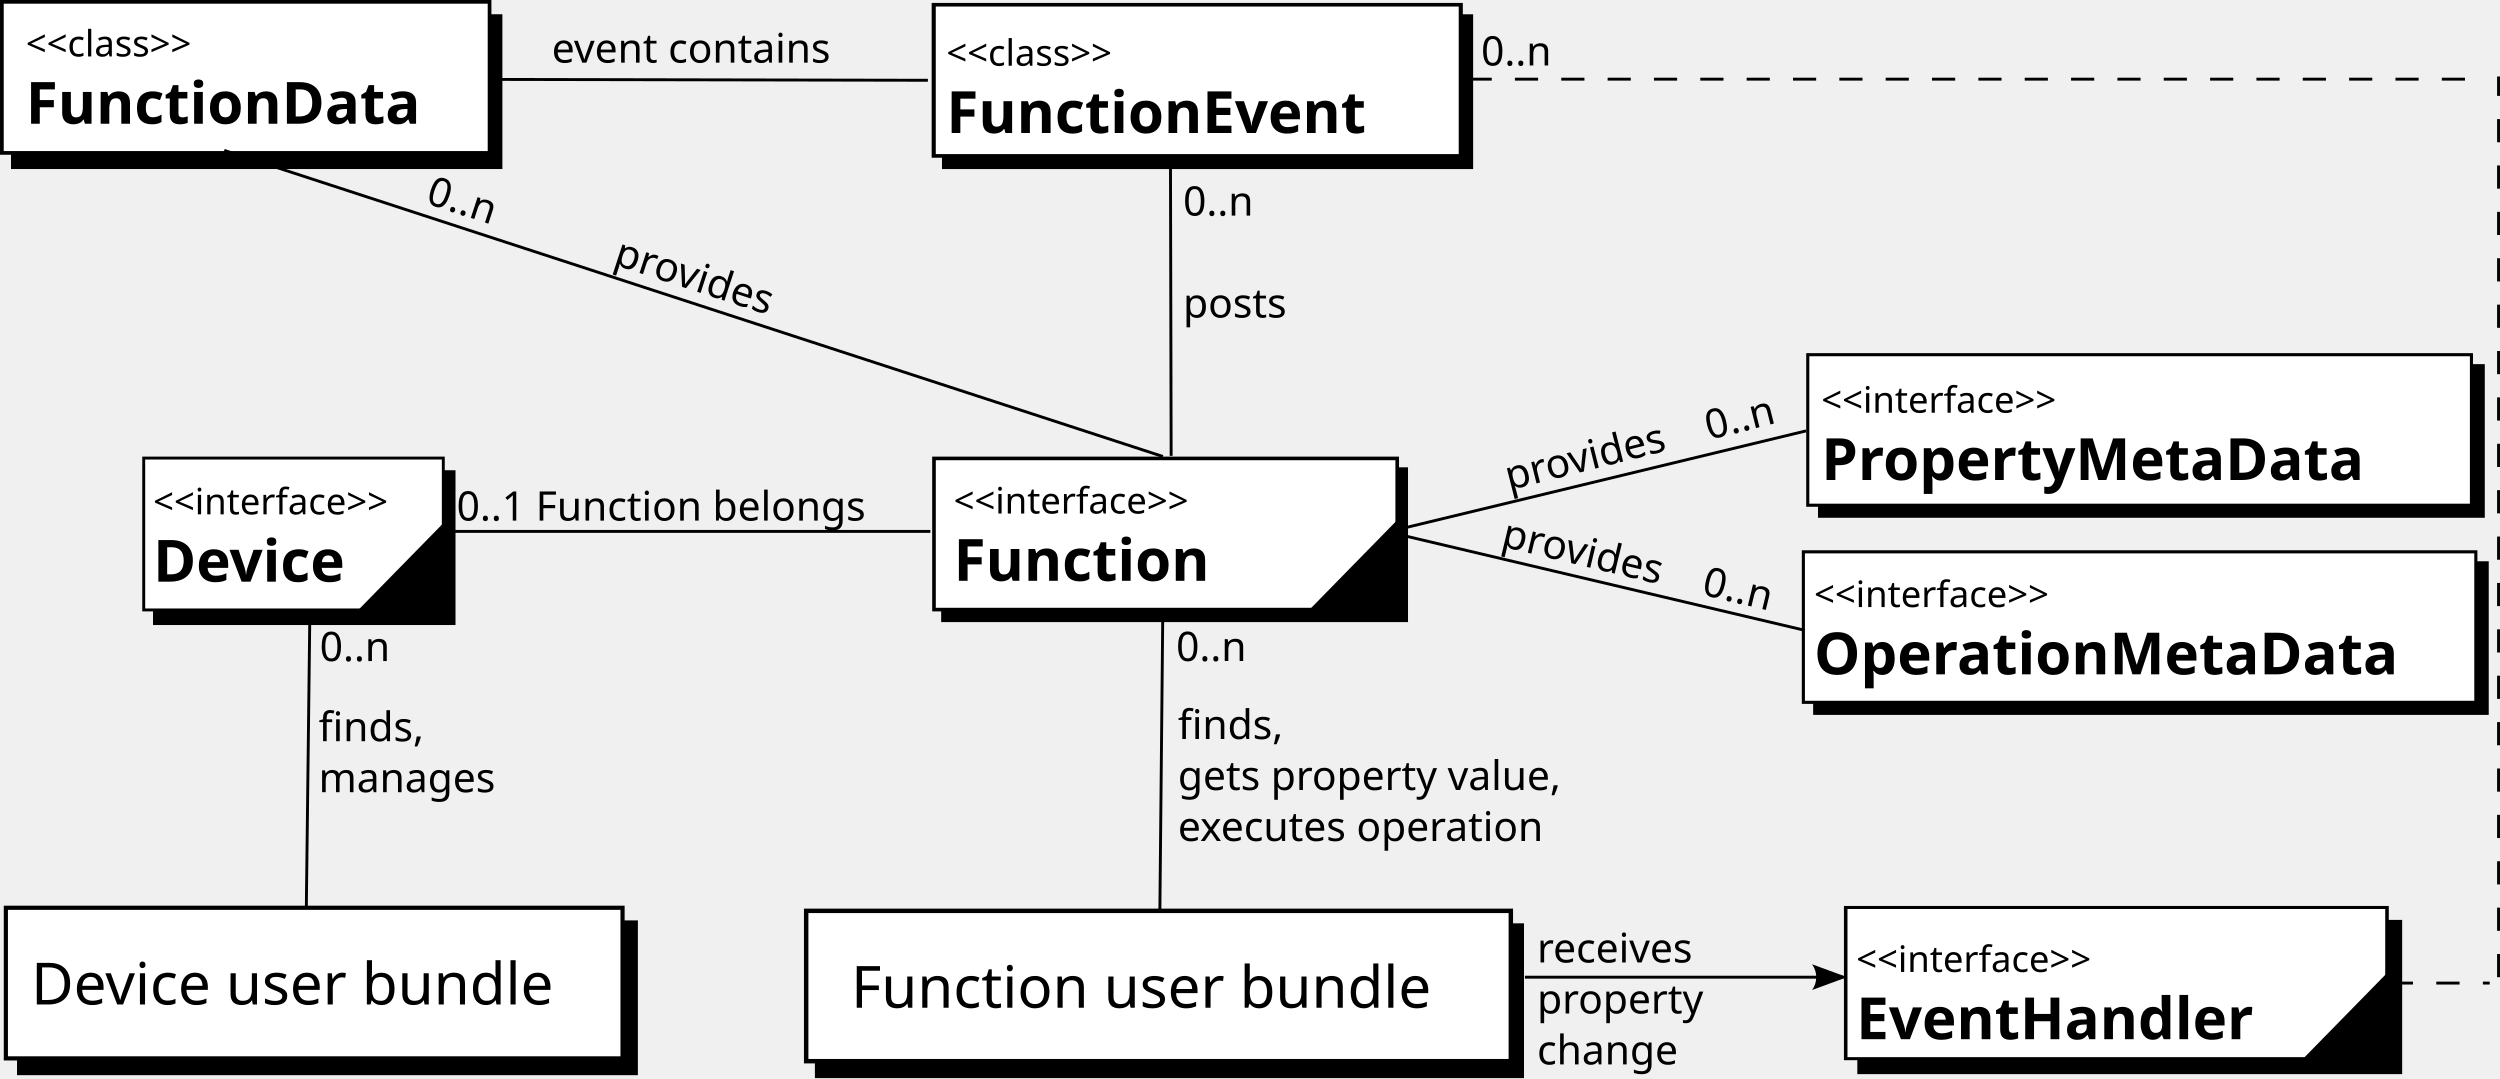
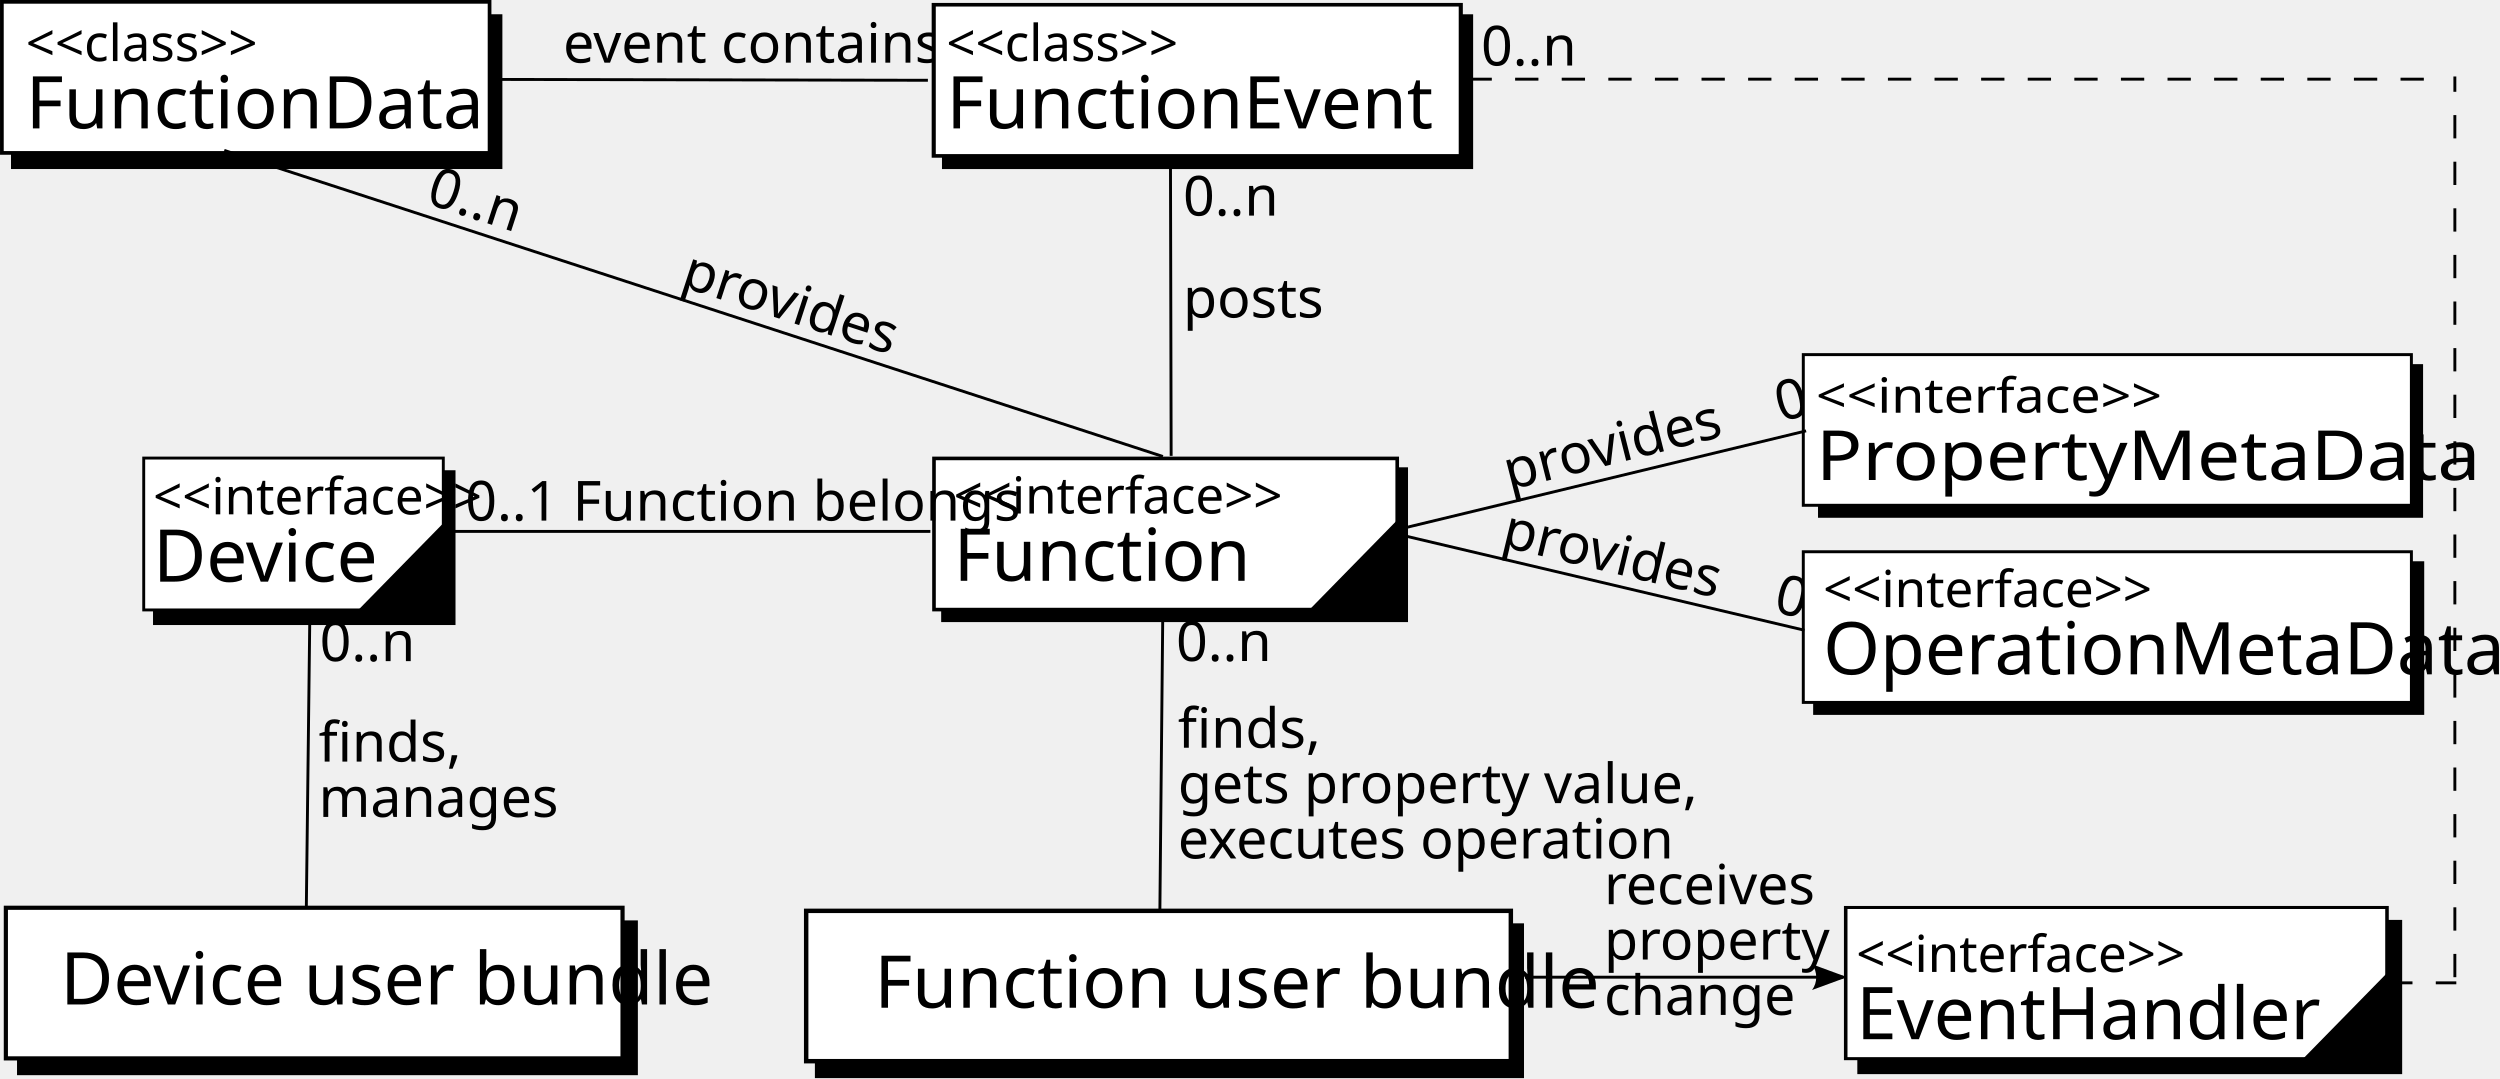
<svg xmlns="http://www.w3.org/2000/svg" xmlns:ns1="http://www.openswatchbook.org/uri/2009/osb" width="1716.719" height="740.344" id="svg2" version="1.1">
  <defs id="defs4">
    <linearGradient id="linearGradient3975" ns1:paint="solid">
      <stop style="stop-color:#000000;stop-opacity:1;" offset="0" id="stop3977" />
    </linearGradient>
    <linearGradient id="linearGradient3969" ns1:paint="solid">
      <stop style="stop-color:#000000;stop-opacity:1;" offset="0" id="stop3971" />
    </linearGradient>
    <marker orient="auto" refY="0" refX="0" id="TriangleInL" style="overflow:visible">
      <path id="path4331" d="m 5.77,0 -8.65,5 0,-10 8.65,5 z" style="fill-rule:evenodd;stroke:#000000;stroke-width:1pt" transform="scale(-0.8,-0.8)" />
    </marker>
    <marker orient="auto" refY="0" refX="0" id="Arrow2Lstart" style="overflow:visible">
      <path id="path4216" style="fill-rule:evenodd;stroke-width:0.625;stroke-linejoin:round" d="M 8.719,4.034 -2.207,0.016 8.719,-4.002 c -1.745,2.372 -1.735,5.617 -6e-7,8.035 z" transform="matrix(1.1,0,0,1.1,1.1,0)" />
    </marker>
    <marker orient="auto" refY="0" refX="0" id="Arrow1Lstart" style="overflow:visible">
      <path id="path4198" d="M 0,0 5,-5 -12.5,0 5,5 0,0 z" style="fill-rule:evenodd;stroke:#000000;stroke-width:1pt" transform="matrix(0.8,0,0,0.8,10,0)" />
    </marker>
    <marker orient="auto" refY="0" refX="0" id="Arrow1Lend" style="overflow:visible">
      <path id="path4201" d="M 0,0 5,-5 -12.5,0 5,5 0,0 z" style="fill-rule:evenodd;stroke:#000000;stroke-width:1pt" transform="matrix(-0.8,0,0,-0.8,-10,0)" />
    </marker>
    <linearGradient id="linearGradient5211" ns1:paint="solid">
      <stop style="stop-color:#000000;stop-opacity:1;" offset="0" id="stop5213" />
    </linearGradient>
  </defs>
  <g id="layer1" transform="translate(590.4062,-80.3125)">
-     <rect style="fill:#000000;fill-opacity:1;stroke:#000000;stroke-width:2.133;stroke-miterlimit:4;stroke-opacity:1;stroke-dasharray:none" id="rect5229-69-4-9-3-0" width="461.784" height="103.356" x="655.728" y="466.796" />
-     <rect style="fill:#000000;fill-opacity:1;stroke:#000000;stroke-width:2.13;stroke-miterlimit:4;stroke-opacity:1;stroke-dasharray:none" id="rect5229-69-4-9-30" width="455.74" height="103.373" x="659.064" y="331.427" />
+     <rect style="fill:#000000;fill-opacity:1;stroke:#000000;stroke-width:2.03;stroke-miterlimit:4;stroke-opacity:1;stroke-dasharray:none" id="rect5229-69-4-9-3-0" width="417.584" height="103.459" x="655.676" y="466.744" />
+     <rect style="fill:#000000;fill-opacity:1;stroke:#000000;stroke-width:2.03;stroke-miterlimit:4;stroke-opacity:1;stroke-dasharray:none" id="rect5229-69-4-9-30" width="413.463" height="103.473" x="659.014" y="331.377" />
    <rect style="fill:#000000;fill-opacity:1;stroke:#000000;stroke-width:2.481;stroke-miterlimit:4;stroke-opacity:1;stroke-dasharray:none" id="rect5229-6-3" width="318.09" height="103.804" x="57.128" y="402.45" />
    <rect style="fill:#000000;fill-opacity:1;stroke:#000000;stroke-width:2.858;stroke-miterlimit:4;stroke-opacity:1;stroke-dasharray:none" id="rect5229-69-4-0-2" width="423.47" height="103.428" x="-577.288" y="713.765" />
    <rect style="fill:#000000;fill-opacity:1;stroke:#000000;stroke-width:2;stroke-miterlimit:4;stroke-opacity:1;stroke-dasharray:none" id="rect5229-7" width="205.714" height="104.286" x="-484.329" y="404.229" />
    <g id="g4325" transform="translate(-36,0)">
      <rect y="394.862" x="-455.714" height="104.286" width="205.714" id="rect5229" style="fill:#ffffff;fill-opacity:1;stroke:#000000;stroke-width:2;stroke-miterlimit:4;stroke-opacity:1;stroke-dasharray:none" />
      <path id="rect5653" d="m -243.986,507.311 -70.504,0 -1.068,0 71.572,-73.056 z" style="fill:#000000;fill-opacity:1;stroke:#000000;stroke-width:1.139;stroke-miterlimit:4;stroke-opacity:1;stroke-dashoffset:0" />
    </g>
    <rect style="fill:#000000;fill-opacity:1;stroke:#000000;stroke-width:2.545;stroke-miterlimit:4;stroke-opacity:1;stroke-dasharray:none" id="rect5229-69-4-7" width="334.889" height="103.741" x="-581.587" y="91.375" />
    <rect style="fill:#ffffff;fill-opacity:1;stroke:#000000;stroke-width:2.545;stroke-miterlimit:4;stroke-opacity:1;stroke-dasharray:none" id="rect5229-69-4" width="334.889" height="103.741" x="-589.12" y="81.577" />
-     <text xml:space="preserve" style="font-size:40px;font-style:normal;font-weight:normal;line-height:125%;letter-spacing:0px;word-spacing:0px;fill:#000000;fill-opacity:1;stroke:none;font-family:Sans" x="-485.253" y="433.518" id="text3118">
-       <tspan x="-485.253" y="433.518" id="tspan3120">
-         <tspan x="-485.253" y="433.518" style="font-size:25px;-inkscape-font-specification:Sans" id="tspan3122">&lt;&lt;interface&gt;&gt;</tspan>
-         <tspan dx="0" x="-289.892" y="433.518" style="font-size:25px;-inkscape-font-specification:Sans" id="tspan3124" />
+     <text xml:space="preserve" style="font-size:35px;font-style:normal;font-weight:normal;line-height:100%;letter-spacing:0px;word-spacing:0px;fill:#000000;fill-opacity:1;stroke:none;font-family:ProductusOSGiBookc;-inkscape-font-specification:ProductusOSGiBookc;font-stretch:normal;font-variant:normal;text-anchor:start;text-align:start;writing-mode:lr" x="-485.253" y="433.518" id="text3118">
+       <tspan x="-485.253" y="433.518" id="tspan3120" style="-inkscape-font-specification:ProductusOSGiBookc;font-family:ProductusOSGiBookc;font-weight:normal;font-style:normal;font-stretch:normal;font-variant:normal;font-size:35px;text-anchor:start;text-align:start;writing-mode:lr;line-height:100%">
+         <tspan x="-485.253" y="433.518" style="font-size:35px;-inkscape-font-specification:ProductusOSGiBookc;font-family:ProductusOSGiBookc;font-weight:normal;font-style:normal;font-stretch:normal;font-variant:normal;text-anchor:start;text-align:start;writing-mode:lr;line-height:100%" id="tspan3122">&lt;&lt;interface&gt;&gt;</tspan>
      </tspan>
-       <tspan x="-485.253" y="479.719" id="tspan3126">
-         <tspan x="-485.253" y="479.719" style="font-weight:bold;-inkscape-font-specification:Sans Bold" id="tspan3128">Device</tspan>
+       <tspan x="-485.253" y="479.719" id="tspan3126" style="font-size:50px;font-style:normal;font-variant:normal;font-weight:normal;font-stretch:normal;text-align:start;line-height:100%;writing-mode:lr;text-anchor:start;font-family:ProductusSemibold;-inkscape-font-specification:ProductusSemibold">
+         <tspan x="-485.253" y="479.719" style="font-size:50px;font-style:normal;font-variant:normal;font-weight:normal;font-stretch:normal;text-align:start;line-height:100%;writing-mode:lr;text-anchor:start;font-family:ProductusSemibold;-inkscape-font-specification:ProductusSemibold" id="tspan3128">Device</tspan>
      </tspan>
    </text>
    <rect style="fill:#ffffff;fill-opacity:1;stroke:#000000;stroke-width:2.481;stroke-miterlimit:4;stroke-opacity:1;stroke-dasharray:none" id="rect5229-6" width="318.09" height="103.804" x="50.955" y="395.103" />
-     <text xml:space="preserve" style="font-size:40px;font-style:normal;font-weight:normal;line-height:125%;letter-spacing:0px;word-spacing:0px;fill:#000000;fill-opacity:1;stroke:none;font-family:Sans" x="64.457" y="432.946" id="text3130">
-       <tspan x="64.457" y="432.946" id="tspan3132">
-         <tspan x="64.457" y="432.946" style="font-size:25px;-inkscape-font-specification:Sans" id="tspan3134">&lt;&lt;interface&gt;&gt;</tspan>
-         <tspan dx="0" x="259.819" y="432.946" style="font-size:25px;-inkscape-font-specification:Sans" id="tspan3136" />
+     <text xml:space="preserve" style="font-size:35px;font-style:normal;font-weight:normal;line-height:100%;letter-spacing:0px;word-spacing:0px;fill:#000000;fill-opacity:1;stroke:none;font-family:ProductusOSGiBookc;-inkscape-font-specification:ProductusOSGiBookc;font-stretch:normal;font-variant:normal;text-anchor:start;text-align:start;writing-mode:lr" x="64.457" y="432.946" id="text3130">
+       <tspan x="64.457" y="432.946" id="tspan3132" style="-inkscape-font-specification:ProductusOSGiBookc;font-family:ProductusOSGiBookc;font-weight:normal;font-style:normal;font-stretch:normal;font-variant:normal;font-size:35px;text-anchor:start;text-align:start;writing-mode:lr;line-height:100%">
+         <tspan x="64.457" y="432.946" style="font-size:35px;-inkscape-font-specification:ProductusOSGiBookc;font-family:ProductusOSGiBookc;font-weight:normal;font-style:normal;font-stretch:normal;font-variant:normal;text-anchor:start;text-align:start;writing-mode:lr;line-height:100%" id="tspan3134">&lt;&lt;interface&gt;&gt;</tspan>
      </tspan>
-       <tspan x="64.457" y="479.147" id="tspan3138">
-         <tspan x="64.457" y="479.147" style="font-weight:bold;-inkscape-font-specification:Sans Bold" id="tspan3140">Function</tspan>
+       <tspan x="64.457" y="479.147" id="tspan3138" style="font-size:50px;font-style:normal;font-variant:normal;font-weight:normal;font-stretch:normal;text-align:start;line-height:100%;writing-mode:lr;text-anchor:start;font-family:ProductusSemibold;-inkscape-font-specification:ProductusSemibold">
+         <tspan x="64.457" y="479.147" style="font-size:50px;font-style:normal;font-variant:normal;font-weight:normal;font-stretch:normal;text-align:start;line-height:100%;writing-mode:lr;text-anchor:start;font-family:ProductusSemibold;-inkscape-font-specification:ProductusSemibold" id="tspan3140">Function</tspan>
      </tspan>
    </text>
    <path id="path5290" d="m -278.793,445.219 327.265,0" style="fill:none;stroke:#000000;stroke-width:2;stroke-linecap:butt;stroke-linejoin:miter;stroke-miterlimit:4;stroke-opacity:1;stroke-dasharray:none" />
-     <text id="text5292" y="437.791" x="-276.857" style="font-size:40px;font-style:normal;font-weight:normal;line-height:125%;letter-spacing:0px;word-spacing:0px;fill:#000000;fill-opacity:1;stroke:none;font-family:Sans" xml:space="preserve">
-       <tspan style="font-size:28px" y="437.791" x="-276.857" id="tspan5294">0..1 Function belongs </tspan>
+     <text id="text5292" y="437.791" x="-270.857" style="font-size:38px;font-style:normal;font-weight:normal;line-height:100%;letter-spacing:0px;word-spacing:0px;fill:#000000;fill-opacity:1;stroke:none;font-family:ProductusOSGiBookc;-inkscape-font-specification:ProductusOSGiBookc;font-stretch:normal;font-variant:normal;text-anchor:start;text-align:start;writing-mode:lr" xml:space="preserve">
+       <tspan style="font-size:38px;font-style:normal;font-variant:normal;font-weight:normal;font-stretch:normal;font-family:ProductusOSGiBookc;-inkscape-font-specification:ProductusOSGiBookc;text-anchor:start;text-align:start;writing-mode:lr;line-height:100%" y="437.791" x="-270.857" id="tspan5294">0..1 Function belongs </tspan>
    </text>
    <path id="path3078" d="M 213.803,393.356 213.34,189.94" style="fill:none;stroke:#000000;stroke-width:2;stroke-linecap:butt;stroke-linejoin:miter;stroke-miterlimit:4;stroke-opacity:1;stroke-dasharray:none" />
-     <text id="text3848" y="228.362" x="222" style="font-size:40px;font-style:normal;font-weight:normal;line-height:125%;letter-spacing:0px;word-spacing:0px;fill:#000000;fill-opacity:1;stroke:none;font-family:Sans" xml:space="preserve">
-       <tspan style="font-size:28px" y="228.362" x="222" id="tspan4329">0..n</tspan>
-       <tspan id="tspan3878" style="font-size:28px" y="263.362" x="222" />
-       <tspan id="tspan3852" style="font-size:28px" y="298.362" x="222">posts</tspan>
+     <text id="text3848" y="228.362" x="222" style="font-size:38px;font-style:normal;font-weight:normal;line-height:100%;letter-spacing:0px;word-spacing:0px;fill:#000000;fill-opacity:1;stroke:none;font-family:ProductusOSGiBookc;-inkscape-font-specification:ProductusOSGiBookc;font-stretch:normal;font-variant:normal;text-anchor:start;text-align:start;writing-mode:lr" xml:space="preserve">
+       <tspan style="font-size:38px;-inkscape-font-specification:ProductusOSGiBookc;font-family:ProductusOSGiBookc;font-weight:normal;font-style:normal;font-stretch:normal;font-variant:normal;text-anchor:start;text-align:start;writing-mode:lr;line-height:100%" y="228.362" x="222" id="tspan4329">0..n</tspan>
+       <tspan id="tspan3878" style="font-size:38px;-inkscape-font-specification:ProductusOSGiBookc;font-family:ProductusOSGiBookc;font-weight:normal;font-style:normal;font-stretch:normal;font-variant:normal;text-anchor:start;text-align:start;writing-mode:lr;line-height:100%" y="263.362" x="222" />
+       <tspan id="tspan3852" style="font-size:38px;-inkscape-font-specification:ProductusOSGiBookc;font-family:ProductusOSGiBookc;font-weight:normal;font-style:normal;font-stretch:normal;font-variant:normal;text-anchor:start;text-align:start;writing-mode:lr;line-height:100%" y="298.362" x="222">posts</tspan>
    </text>
-     <text id="text5292-6" y="123.338" x="-233.357" style="font-size:40px;font-style:normal;font-weight:normal;line-height:125%;letter-spacing:0px;word-spacing:0px;fill:#000000;fill-opacity:1;stroke:none;font-family:Sans" xml:space="preserve">
-       <tspan style="font-size:28px" y="123.338" x="-233.357" id="tspan5294-2">   event contains        </tspan>
+     <text id="text5292-6" y="123.338" x="-233.357" style="font-size:38px;font-style:normal;font-weight:normal;line-height:100%;letter-spacing:0px;word-spacing:0px;fill:#000000;fill-opacity:1;stroke:none;font-family:ProductusOSGiBookc;-inkscape-font-specification:ProductusOSGiBookc;font-stretch:normal;font-variant:normal;text-anchor:start;text-align:start;writing-mode:lr" xml:space="preserve">
+       <tspan style="font-size:38px;-inkscape-font-specification:ProductusOSGiBookc;font-family:ProductusOSGiBookc;font-weight:normal;font-style:normal;font-stretch:normal;font-variant:normal;text-anchor:start;text-align:start;writing-mode:lr;line-height:100%" y="123.338" x="-233.357" id="tspan5294-2">   event contains        </tspan>
    </text>
-     <text transform="matrix(0.9696645,-0.2444396,0.2444396,0.9696645,0,0)" id="text4019" y="513.341" x="330.265" style="font-size:40px;font-style:normal;font-weight:normal;line-height:125%;letter-spacing:0px;word-spacing:0px;fill:#000000;fill-opacity:1;stroke:none;font-family:Sans" xml:space="preserve">
-       <tspan style="font-size:28px" y="513.341" x="330.265" id="tspan4021">provides    0..n</tspan>
+     <text transform="matrix(0.9696645,-0.2444396,0.2444396,0.9696645,0,0)" id="text4019" y="513.341" x="330.265" style="font-size:38px;font-style:normal;font-weight:normal;line-height:100%;letter-spacing:0px;word-spacing:0px;fill:#000000;fill-opacity:1;stroke:none;font-family:ProductusOSGiBookc;-inkscape-font-specification:ProductusOSGiBookc;font-stretch:normal;font-variant:normal;text-anchor:start;text-align:start;writing-mode:lr" xml:space="preserve">
+       <tspan style="font-size:38px;-inkscape-font-specification:ProductusOSGiBookc;font-family:ProductusOSGiBookc;font-weight:normal;font-style:normal;font-stretch:normal;font-variant:normal;text-anchor:start;text-align:start;writing-mode:lr;line-height:100%" y="513.341" x="330.265" id="tspan4021">provides    0..n</tspan>
    </text>
-     <text transform="matrix(0.9723119,0.2336868,-0.2336868,0.9723119,0,0)" id="text4019-9" y="339.939" x="533.919" style="font-size:40px;font-style:normal;font-weight:normal;line-height:125%;letter-spacing:0px;word-spacing:0px;fill:#000000;fill-opacity:1;stroke:none;font-family:Sans" xml:space="preserve">
-       <tspan style="font-size:28px" y="339.939" x="533.919" id="tspan4021-2">provides    0..n</tspan>
+     <text transform="matrix(0.9723119,0.2336868,-0.2336868,0.9723119,0,0)" id="text4019-9" y="339.939" x="533.919" style="font-size:38px;font-style:normal;font-weight:normal;line-height:100%;letter-spacing:0px;word-spacing:0px;fill:#000000;fill-opacity:1;stroke:none;font-family:ProductusOSGiBookc;-inkscape-font-specification:ProductusOSGiBookc;font-stretch:normal;font-variant:normal;text-anchor:start;text-align:start;writing-mode:lr" xml:space="preserve">
+       <tspan style="font-size:38px;-inkscape-font-specification:ProductusOSGiBookc;font-family:ProductusOSGiBookc;font-weight:normal;font-style:normal;font-stretch:normal;font-variant:normal;text-anchor:start;text-align:start;writing-mode:lr;line-height:100%" y="339.939" x="533.919" id="tspan4021-2">provides    0..n</tspan>
    </text>
    <g id="g5747" transform="matrix(1.135293,0,0,1,-6.681765,0)">
      <rect y="91.365" x="56.84" height="103.802" width="318.788" id="rect5229-69-9" style="fill:#000000;fill-opacity:1;stroke:#000000;stroke-width:2.484;stroke-miterlimit:4;stroke-opacity:1;stroke-dasharray:none" />
      <rect y="83.566" x="50.606" height="103.802" width="318.788" id="rect5229-69" style="fill:#ffffff;fill-opacity:1;stroke:#000000;stroke-width:2.484;stroke-miterlimit:4;stroke-opacity:1;stroke-dasharray:none" />
    </g>
    <path id="path3099" d="M -436.431,183.586 208.136,393.788" style="fill:none;stroke:#000000;stroke-width:2;stroke-linecap:butt;stroke-linejoin:miter;stroke-miterlimit:4;stroke-opacity:1;stroke-dasharray:none" />
-     <text transform="matrix(0.9506508,0.3102628,-0.3102628,0.9506508,0,0)" id="text3893" y="301.488" x="-215.974" style="font-size:40px;font-style:normal;font-weight:normal;line-height:125%;letter-spacing:0px;word-spacing:0px;fill:#000000;fill-opacity:1;stroke:none;font-family:Sans" xml:space="preserve">
-       <tspan style="font-size:28px" y="301.488" x="-215.974" id="tspan3895">0..n            provides</tspan>
+     <text transform="matrix(0.9506508,0.3102628,-0.3102628,0.9506508,0,0)" id="text3893" y="301.488" x="-215.974" style="font-size:38px;font-style:normal;font-weight:normal;line-height:100%;letter-spacing:0px;word-spacing:0px;fill:#000000;fill-opacity:1;stroke:none;font-family:ProductusOSGiBookc;-inkscape-font-specification:ProductusOSGiBookc;font-stretch:normal;font-variant:normal;text-anchor:start;text-align:start;writing-mode:lr" xml:space="preserve">
+       <tspan style="font-size:38px;-inkscape-font-specification:ProductusOSGiBookc;font-family:ProductusOSGiBookc;font-weight:normal;font-style:normal;font-stretch:normal;font-variant:normal;text-anchor:start;text-align:start;writing-mode:lr;line-height:100%" y="301.488" x="-215.974" id="tspan3895">0..n            provides</tspan>
    </text>
-     <rect style="fill:#ffffff;fill-opacity:1;stroke:#000000;stroke-width:2.13;stroke-miterlimit:4;stroke-opacity:1;stroke-dasharray:none" id="rect5229-69-4-9" width="455.74" height="103.373" x="650.963" y="323.874" />
-     <text xml:space="preserve" style="font-size:40px;font-style:normal;font-weight:normal;line-height:125%;letter-spacing:0px;word-spacing:0px;fill:#000000;fill-opacity:1;stroke:none;font-family:Sans" x="660.276" y="363.712" id="text3142">
-       <tspan x="660.276" y="363.712" id="tspan3144">
-         <tspan x="660.276" y="363.712" style="font-size:25px;-inkscape-font-specification:Sans" id="tspan3146">&lt;&lt;interface&gt;&gt;</tspan>
-         <tspan dx="0" x="855.637" y="363.712" style="font-size:25px;-inkscape-font-specification:Sans" id="tspan3148" />
+     <rect style="fill:#ffffff;fill-opacity:1;stroke:#000000;stroke-width:2.04;stroke-miterlimit:4;stroke-opacity:1;stroke-dasharray:none" id="rect5229-69-4-9" width="417.564" height="103.46" x="647.899" y="323.83" />
+     <text xml:space="preserve" style="font-size:35px;font-style:normal;font-weight:normal;line-height:100%;letter-spacing:0px;word-spacing:0px;fill:#000000;fill-opacity:1;stroke:none;font-family:ProductusOSGiBookc;-inkscape-font-specification:ProductusOSGiBookc;font-stretch:normal;font-variant:normal;text-anchor:start;text-align:start;writing-mode:lr" x="624.075" y="382.687" id="text3142" transform="scale(1.052168,0.9504186)">
+       <tspan x="624.075" y="382.687" id="tspan3144" style="font-size:35px;font-style:normal;font-variant:normal;font-weight:normal;font-stretch:normal;font-family:ProductusOSGiBookc;-inkscape-font-specification:ProductusOSGiBookc;text-anchor:start;text-align:start;writing-mode:lr;line-height:100%">
+         <tspan x="624.075" y="382.687" style="font-size:35px;font-style:normal;font-variant:normal;font-weight:normal;font-stretch:normal;font-family:ProductusOSGiBookc;-inkscape-font-specification:ProductusOSGiBookc;text-anchor:start;text-align:start;writing-mode:lr;line-height:100%" id="tspan3146" dx="0 0 0 0 0 0 0 0 0 0 0 0 0 0">&lt;&lt;interface&gt;&gt;</tspan>
      </tspan>
-       <tspan x="660.276" y="409.914" id="tspan3150">
-         <tspan x="660.276" y="409.914" style="font-weight:bold;-inkscape-font-specification:Sans Bold" id="tspan3152">PropertyMetaData</tspan>
+       <tspan x="624.075" y="431.298" id="tspan3150" style="font-size:50px;font-style:normal;font-variant:normal;font-weight:normal;font-stretch:normal;font-family:ProductusSemibold;-inkscape-font-specification:ProductusSemibold;text-anchor:start;text-align:start;writing-mode:lr;line-height:100%">
+         <tspan x="624.075" y="431.298" style="font-size:50px;font-style:normal;font-variant:normal;font-weight:normal;font-stretch:normal;font-family:ProductusSemibold;-inkscape-font-specification:ProductusSemibold;text-anchor:start;text-align:start;writing-mode:lr;line-height:100%" id="tspan3152">PropertyMetaData</tspan>
      </tspan>
    </text>
-     <rect style="fill:#ffffff;fill-opacity:1;stroke:#000000;stroke-width:2.133;stroke-miterlimit:4;stroke-opacity:1;stroke-dasharray:none" id="rect5229-69-4-9-3" width="461.784" height="103.356" x="647.941" y="459.243" />
-     <text xml:space="preserve" style="font-size:40px;font-style:normal;font-weight:normal;line-height:125%;letter-spacing:0px;word-spacing:0px;fill:#000000;fill-opacity:1;stroke:none;font-family:Sans" x="655.294" y="497.174" id="text3154">
-       <tspan x="655.294" y="497.174" id="tspan3156">
-         <tspan x="655.294" y="497.174" style="font-size:25px;-inkscape-font-specification:Sans" id="tspan3158">&lt;&lt;interface&gt;&gt;</tspan>
-         <tspan dx="0" x="850.655" y="497.174" style="font-size:25px;-inkscape-font-specification:Sans" id="tspan3160" />
+     <rect style="fill:#ffffff;fill-opacity:1;stroke:#000000;stroke-width:2.03;stroke-miterlimit:4;stroke-opacity:1;stroke-dasharray:none" id="rect5229-69-4-9-3" width="417.584" height="103.459" x="647.889" y="459.191" />
+     <text xml:space="preserve" style="font-size:35px;font-style:normal;font-weight:normal;line-height:100%;letter-spacing:0px;word-spacing:0px;fill:#000000;fill-opacity:1;stroke:none;font-family:ProductusOSGiBookc;-inkscape-font-specification:ProductusOSGiBookc;font-stretch:normal;font-variant:normal;text-anchor:start;text-align:start;writing-mode:lr" x="661.545" y="497.174" id="text3154">
+       <tspan x="661.545" y="497.174" id="tspan3156" style="font-size:35px;font-style:normal;font-variant:normal;font-weight:normal;font-stretch:normal;font-family:ProductusOSGiBookc;-inkscape-font-specification:ProductusOSGiBookc;text-anchor:start;text-align:start;writing-mode:lr;line-height:100%">
+         <tspan x="661.545" y="497.174" style="font-size:35px;font-style:normal;font-variant:normal;font-weight:normal;font-stretch:normal;font-family:ProductusOSGiBookc;-inkscape-font-specification:ProductusOSGiBookc;text-anchor:start;text-align:start;writing-mode:lr;line-height:100%" id="tspan3158" dx="0 0 0 0 0 0 0 0 0 0 0 0 0 0">&lt;&lt;interface&gt;&gt;</tspan>
      </tspan>
-       <tspan x="655.294" y="543.375" id="tspan3162">
-         <tspan x="655.294" y="543.375" style="font-weight:bold;-inkscape-font-specification:Sans Bold" id="tspan3164">OperationMetaData</tspan>
+       <tspan x="661.545" y="543.375" id="tspan3162" style="font-size:50px;font-style:normal;font-variant:normal;font-weight:normal;font-stretch:normal;font-family:ProductusSemibold;-inkscape-font-specification:ProductusSemibold;text-anchor:start;text-align:start;writing-mode:lr;line-height:100%">
+         <tspan x="661.545" y="543.375" style="font-size:50px;font-style:normal;font-variant:normal;font-weight:normal;font-stretch:normal;font-family:ProductusSemibold;-inkscape-font-specification:ProductusSemibold;text-anchor:start;text-align:start;writing-mode:lr;line-height:100%" id="tspan3164">OperationMetaData</tspan>
      </tspan>
    </text>
    <path style="fill:none;stroke:#000000;stroke-width:2;stroke-linecap:butt;stroke-linejoin:miter;stroke-miterlimit:4;stroke-opacity:1;stroke-dasharray:none" d="M 370.246,443.72 649.82,376.185" id="path4011" />
    <path style="fill:none;stroke:#000000;stroke-width:2;stroke-linecap:butt;stroke-linejoin:miter;stroke-miterlimit:4;stroke-opacity:1;stroke-dasharray:none" d="M 648.666,513.088 373.609,448.143" id="path4015" />
    <path style="fill:none;stroke:#000000;stroke-width:2;stroke-linecap:butt;stroke-linejoin:miter;stroke-miterlimit:4;stroke-opacity:1;stroke-dasharray:none;marker-start:url(#Arrow2Lstart);marker-mid:none" d="m 675.295,751.337 -218.547,0" id="path4186" />
-     <text xml:space="preserve" style="font-size:40px;font-style:normal;font-weight:normal;line-height:125%;letter-spacing:0px;word-spacing:0px;fill:#000000;fill-opacity:1;stroke:none;font-family:Sans" x="465.097" y="741.235" id="text4188">
-       <tspan id="tspan4190" x="465.097" y="741.235" style="font-size:28px">receives</tspan>
-       <tspan x="465.097" y="776.235" style="font-size:28px" id="tspan5732">property</tspan>
-       <tspan x="465.097" y="811.235" style="font-size:28px" id="tspan4192">change</tspan>
+     <text xml:space="preserve" style="font-size:38px;font-style:normal;font-variant:normal;font-weight:normal;font-stretch:normal;text-align:start;line-height:100%;letter-spacing:0px;word-spacing:0px;writing-mode:lr-tb;text-anchor:start;fill:#000000;fill-opacity:1;stroke:none;font-family:ProductusOSGiBookc;-inkscape-font-specification:ProductusOSGiBookc" x="511.097" y="701.235" id="text4188">
+       <tspan id="tspan4190" x="511.097" y="701.235" style="font-size:38px;font-style:normal;font-variant:normal;font-weight:normal;font-stretch:normal;text-align:start;line-height:100%;writing-mode:lr-tb;text-anchor:start;font-family:ProductusOSGiBookc;-inkscape-font-specification:ProductusOSGiBookc">receives</tspan>
+       <tspan x="511.097" y="739.235" style="font-size:38px;font-style:normal;font-variant:normal;font-weight:normal;font-stretch:normal;text-align:start;line-height:100%;writing-mode:lr-tb;text-anchor:start;font-family:ProductusOSGiBookc;-inkscape-font-specification:ProductusOSGiBookc" id="tspan5732">property</tspan>
+       <tspan x="511.097" y="777.235" style="font-size:38px;font-style:normal;font-variant:normal;font-weight:normal;font-stretch:normal;text-align:start;line-height:100%;writing-mode:lr-tb;text-anchor:start;font-family:ProductusOSGiBookc;-inkscape-font-specification:ProductusOSGiBookc" id="tspan4192">change</tspan>
    </text>
-     <path id="path3274" d="m 418.051,134.673 699.375,0" style="fill:none;stroke:#000000;stroke-width:1.989;stroke-linecap:butt;stroke-linejoin:miter;stroke-miterlimit:4;stroke-opacity:1;stroke-dasharray:15.912, 15.912;stroke-dashoffset:0;display:inline" />
-     <path id="path3276" d="m 1125.31,751.346 0,-618.514" style="fill:none;stroke:#000000;stroke-width:1.991;stroke-linecap:butt;stroke-linejoin:miter;stroke-miterlimit:4;stroke-opacity:1;stroke-dasharray:15.926, 15.926;stroke-dashoffset:0;display:inline" />
+     <path id="path3274" d="m 418.007,134.673 668.026,0" style="fill:none;stroke:#000000;stroke-width:2;stroke-linecap:butt;stroke-linejoin:miter;stroke-miterlimit:4;stroke-opacity:1;stroke-dasharray:16, 16;stroke-dashoffset:0;display:inline" />
+     <path id="path3276" d="m 1095.314,751.346 0,-618.514" style="fill:none;stroke:#000000;stroke-width:2;stroke-linecap:butt;stroke-linejoin:miter;stroke-miterlimit:4;stroke-opacity:1;stroke-dasharray:16, 16;stroke-dashoffset:0;display:inline" />
    <rect style="fill:#ffffff;fill-opacity:1;stroke:#000000;stroke-width:2.858;stroke-miterlimit:4;stroke-opacity:1;stroke-dasharray:none" id="rect5229-69-4-0" width="423.47" height="103.428" x="-586.385" y="703.663" />
-     <text xml:space="preserve" style="font-size:40px;font-style:normal;font-weight:normal;line-height:125%;letter-spacing:0px;word-spacing:0px;fill:#000000;fill-opacity:1;stroke:none;font-family:Sans" x="-569.012" y="770.076" id="text3166">
-       <tspan x="-569.012" y="770.076" id="tspan3168">
-         <tspan x="-569.012" y="770.076" id="tspan3170">Device user bundle</tspan>
+     <text xml:space="preserve" style="font-size:50px;font-style:normal;font-weight:normal;line-height:100%;letter-spacing:0px;word-spacing:0px;fill:#000000;fill-opacity:1;stroke:none;font-family:ProductusOSGiBookc;-inkscape-font-specification:ProductusOSGiBookc;font-stretch:normal;font-variant:normal;text-anchor:start;text-align:start;writing-mode:lr" x="-549.012" y="770.076" id="text3166">
+       <tspan x="-549.012" y="770.076" id="tspan3168" style="font-size:50px;font-style:normal;font-variant:normal;font-weight:normal;font-stretch:normal;font-family:ProductusOSGiBookc;-inkscape-font-specification:ProductusOSGiBookc;text-anchor:start;text-align:start;writing-mode:lr;line-height:100%">
+         <tspan x="-549.012" y="770.076" id="tspan3170" style="font-size:50px;font-style:normal;font-variant:normal;font-weight:normal;font-stretch:normal;font-family:ProductusOSGiBookc;-inkscape-font-specification:ProductusOSGiBookc;text-anchor:start;text-align:start;writing-mode:lr;line-height:100%">Device user bundle</tspan>
      </tspan>
    </text>
    <g id="g4091" transform="translate(-50,0)">
      <rect y="715.882" x="20.697" height="103.234" width="483.885" id="rect5229-69-4-0-8-6" style="fill:#000000;fill-opacity:1;stroke:#000000;stroke-width:3.052;stroke-miterlimit:4;stroke-opacity:1;stroke-dasharray:none" />
      <rect y="705.781" x="13.184" height="103.234" width="483.885" id="rect5229-69-4-0-8" style="fill:#ffffff;fill-opacity:1;stroke:#000000;stroke-width:3.052;stroke-miterlimit:4;stroke-opacity:1;stroke-dasharray:none" />
    </g>
-     <text xml:space="preserve" style="font-size:40px;font-style:normal;font-weight:normal;line-height:125%;letter-spacing:0px;word-spacing:0px;fill:#000000;fill-opacity:1;stroke:none;font-family:Sans" x="-5.967" y="772.31" id="text3172">
-       <tspan x="-5.967" y="772.31" id="tspan3174">
-         <tspan x="-5.967" y="772.31" id="tspan3176">Function user bundle</tspan>
+     <text xml:space="preserve" style="font-size:50px;font-style:normal;font-weight:normal;line-height:100%;letter-spacing:0px;word-spacing:0px;fill:#000000;fill-opacity:1;stroke:none;font-family:ProductusOSGiBookc;-inkscape-font-specification:ProductusOSGiBookc;font-stretch:normal;font-variant:normal;text-anchor:start;text-align:start;writing-mode:lr" x="10.033" y="772.31" id="text3172">
+       <tspan x="10.033" y="772.31" id="tspan3174" style="font-size:50px;font-style:normal;font-variant:normal;font-weight:normal;font-stretch:normal;font-family:ProductusOSGiBookc;-inkscape-font-specification:ProductusOSGiBookc;text-anchor:start;text-align:start;writing-mode:lr;line-height:100%">
+         <tspan x="10.033" y="772.31" id="tspan3176" style="font-size:50px;font-style:normal;font-variant:normal;font-weight:normal;font-stretch:normal;font-family:ProductusOSGiBookc;-inkscape-font-specification:ProductusOSGiBookc;text-anchor:start;text-align:start;writing-mode:lr;line-height:100%">Function user bundle</tspan>
      </tspan>
    </text>
    <path style="fill:none;stroke:#000000;stroke-width:2;stroke-linecap:butt;stroke-linejoin:miter;stroke-miterlimit:4;stroke-opacity:1;stroke-dasharray:none" d="m -377.608,498.793 -2.45,204.877" id="path4113" />
    <path style="fill:none;stroke:#000000;stroke-width:2;stroke-linecap:butt;stroke-linejoin:miter;stroke-miterlimit:4;stroke-opacity:1;stroke-dasharray:none" d="m 208.089,498.801 -2.016,205.878" id="path4131" />
-     <text xml:space="preserve" style="font-size:40px;font-style:normal;font-weight:normal;line-height:125%;letter-spacing:0px;word-spacing:0px;fill:#000000;fill-opacity:1;stroke:none;font-family:Sans" x="-371.594" y="589.294" id="text4133">
-       <tspan id="tspan4135" x="-371.594" y="589.294" style="font-size:28px">finds,</tspan>
-       <tspan x="-371.594" y="624.294" style="font-size:28px" id="tspan3105">manages</tspan>
+     <text xml:space="preserve" style="font-size:38px;font-style:normal;font-variant:normal;font-weight:normal;font-stretch:normal;text-align:start;line-height:100%;letter-spacing:0px;word-spacing:0px;writing-mode:lr-tb;text-anchor:start;fill:#000000;fill-opacity:1;stroke:none;font-family:ProductusOSGiBookc;-inkscape-font-specification:ProductusOSGiBookc" x="-371.594" y="603.294" id="text4133">
+       <tspan id="tspan4135" x="-371.594" y="603.294" style="font-size:38px;font-style:normal;font-variant:normal;font-weight:normal;font-stretch:normal;text-align:start;line-height:100%;writing-mode:lr-tb;text-anchor:start;font-family:ProductusOSGiBookc;-inkscape-font-specification:ProductusOSGiBookc">finds,</tspan>
+       <tspan x="-371.594" y="641.294" style="font-size:38px;font-style:normal;font-variant:normal;font-weight:normal;font-stretch:normal;text-align:start;line-height:100%;writing-mode:lr-tb;text-anchor:start;font-family:ProductusOSGiBookc;-inkscape-font-specification:ProductusOSGiBookc" id="tspan3105">manages</tspan>
    </text>
-     <text xml:space="preserve" style="font-size:40px;font-style:normal;font-weight:normal;line-height:125%;letter-spacing:0px;word-spacing:0px;fill:#000000;fill-opacity:1;stroke:none;font-family:Sans" x="218.437" y="587.794" id="text4137">
-       <tspan id="tspan4139" x="218.437" y="587.794" style="font-size:28px">finds,</tspan>
-       <tspan x="218.437" y="622.794" style="font-size:28px" id="tspan4145">gets property value,</tspan>
-       <tspan x="218.437" y="657.794" style="font-size:28px" id="tspan4143">executes operation</tspan>
+     <text xml:space="preserve" style="font-size:38px;font-style:normal;font-variant:normal;font-weight:normal;font-stretch:normal;text-align:start;line-height:100%;letter-spacing:0px;word-spacing:0px;writing-mode:lr-tb;text-anchor:start;fill:#000000;fill-opacity:1;stroke:none;font-family:ProductusOSGiBookc;-inkscape-font-specification:ProductusOSGiBookc" x="218.437" y="593.794" id="text4137">
+       <tspan id="tspan4139" x="218.437" y="593.794" style="font-size:38px;font-style:normal;font-variant:normal;font-weight:normal;font-stretch:normal;text-align:start;line-height:100%;writing-mode:lr-tb;text-anchor:start;font-family:ProductusOSGiBookc;-inkscape-font-specification:ProductusOSGiBookc">finds,</tspan>
+       <tspan x="218.437" y="631.794" style="font-size:38px;font-style:normal;font-variant:normal;font-weight:normal;font-stretch:normal;text-align:start;line-height:100%;writing-mode:lr-tb;text-anchor:start;font-family:ProductusOSGiBookc;-inkscape-font-specification:ProductusOSGiBookc" id="tspan4145">gets property value,</tspan>
+       <tspan x="218.437" y="669.794" style="font-size:38px;font-style:normal;font-variant:normal;font-weight:normal;font-stretch:normal;text-align:start;line-height:100%;writing-mode:lr-tb;text-anchor:start;font-family:ProductusOSGiBookc;-inkscape-font-specification:ProductusOSGiBookc" id="tspan4143">executes operation</tspan>
    </text>
    <path style="fill:none;stroke:#000000;stroke-width:2;stroke-linecap:butt;stroke-linejoin:miter;stroke-miterlimit:4;stroke-opacity:1;stroke-dasharray:none" d="M 46.767,135.444 -250.818,134.843" id="path3913" />
-     <text xml:space="preserve" style="font-size:40px;font-style:normal;font-weight:normal;line-height:125%;letter-spacing:0px;word-spacing:0px;fill:#000000;fill-opacity:1;stroke:none;font-family:Sans" x="-572.662" y="119.072" id="text3178">
-       <tspan x="-572.662" y="119.072" id="tspan3180">
-         <tspan x="-572.662" y="119.072" style="font-size:25px;-inkscape-font-specification:Sans" id="tspan3182">&lt;&lt;class&gt;&gt;</tspan>
-         <tspan dx="0" x="-426.763" y="119.072" style="font-size:25px;-inkscape-font-specification:Sans" id="tspan3184" />
+     <text xml:space="preserve" style="font-size:35px;font-style:normal;font-variant:normal;font-weight:normal;font-stretch:normal;text-align:start;line-height:100%;letter-spacing:0px;word-spacing:0px;writing-mode:lr;text-anchor:start;fill:#000000;fill-opacity:1;stroke:none;font-family:ProductusOSGiBookc;-inkscape-font-specification:ProductusOSGiBookc" x="-572.662" y="122.26" id="text3178">
+       <tspan x="-572.662" y="122.26" id="tspan3180" style="font-size:35px;font-style:normal;font-variant:normal;font-weight:normal;font-stretch:normal;text-align:start;line-height:100%;writing-mode:lr;text-anchor:start;font-family:ProductusOSGiBookc;-inkscape-font-specification:ProductusOSGiBookc">
+         <tspan x="-572.662" y="122.26" style="font-size:35px;font-style:normal;font-variant:normal;font-weight:normal;font-stretch:normal;text-align:start;line-height:100%;writing-mode:lr;text-anchor:start;font-family:ProductusOSGiBookc;-inkscape-font-specification:ProductusOSGiBookc" id="tspan3182">&lt;&lt;class&gt;&gt;</tspan>
      </tspan>
-       <tspan x="-572.662" y="165.273" id="tspan3186">
-         <tspan x="-572.662" y="165.273" style="font-weight:bold;-inkscape-font-specification:Sans Bold" id="tspan3188">FunctionData</tspan>
+       <tspan x="-572.662" y="168.462" id="tspan3186" style="font-size:50px;font-style:normal;font-variant:normal;font-weight:normal;font-stretch:normal;text-align:start;line-height:100%;writing-mode:lr;text-anchor:start;font-family:ProductusSemibold;-inkscape-font-specification:ProductusSemibold">
+         <tspan x="-572.662" y="168.462" style="font-size:50px;font-style:normal;font-variant:normal;font-weight:normal;font-stretch:normal;text-align:start;line-height:100%;writing-mode:lr;text-anchor:start;font-family:ProductusSemibold;-inkscape-font-specification:ProductusSemibold" id="tspan3188">FunctionData</tspan>
      </tspan>
    </text>
-     <path style="fill:none;stroke:#000000;stroke-width:2;stroke-linecap:butt;stroke-linejoin:miter;stroke-miterlimit:4;stroke-opacity:1;stroke-dasharray:16, 16;stroke-dashoffset:0" d="m 1050.559,755.377 68.69,0" id="path3163" />
+     <path style="fill:none;stroke:#000000;stroke-width:2;stroke-linecap:butt;stroke-linejoin:miter;stroke-miterlimit:4;stroke-opacity:1;stroke-dasharray:16, 16;stroke-dashoffset:0" d="m 1050.215,755.218 46.102,0" id="path3163" />
    <g id="g5725" transform="translate(-84,0)">
      <g transform="matrix(1.165914,0,0,1,-126.062,0)" id="g5713">
        <g id="g5710">
          <rect y="713.042" x="768.73" height="103.818" width="318.804" id="rect5229-69-4-9-3-1-4" style="fill:#000000;fill-opacity:1;stroke:#000000;stroke-width:2.087;stroke-miterlimit:4;stroke-opacity:1;stroke-dasharray:none" />
        </g>
        <rect style="fill:#ffffff;fill-opacity:1;stroke:#000000;stroke-width:2.087;stroke-miterlimit:4;stroke-opacity:1;stroke-dasharray:none" id="rect5229-69-4-9-3-1" width="318.804" height="103.818" x="760.847" y="703.468" />
      </g>
      <path id="rect5653-2-0" d="m 1138.832,816.129 -70.504,0 -1.068,0 71.572,-73.056 z" style="fill:#000000;fill-opacity:1;stroke:#000000;stroke-width:1.139;stroke-miterlimit:4;stroke-opacity:1;stroke-dashoffset:0" />
    </g>
-     <text xml:space="preserve" style="font-size:40px;font-style:normal;font-weight:normal;line-height:125%;letter-spacing:0px;word-spacing:0px;fill:#000000;fill-opacity:1;stroke:none;font-family:Sans" x="684.259" y="747.732" id="text3190">
-       <tspan x="684.259" y="747.732" id="tspan3192">
-         <tspan x="684.259" y="747.732" style="font-size:25px;-inkscape-font-specification:Sans" id="tspan3194">&lt;&lt;interface&gt;&gt;</tspan>
-         <tspan dx="0" x="879.62" y="747.732" style="font-size:25px;-inkscape-font-specification:Sans" id="tspan3196" />
+     <text xml:space="preserve" style="font-size:35px;font-style:normal;font-weight:normal;line-height:100%;letter-spacing:0px;word-spacing:0px;fill:#000000;fill-opacity:1;stroke:none;font-family:ProductusOSGiBookc;-inkscape-font-specification:ProductusOSGiBookc;font-stretch:normal;font-variant:normal;text-anchor:start;text-align:start;writing-mode:lr" x="684.259" y="747.732" id="text3190">
+       <tspan x="684.259" y="747.732" id="tspan3192" style="-inkscape-font-specification:ProductusOSGiBookc;font-family:ProductusOSGiBookc;font-weight:normal;font-style:normal;font-stretch:normal;font-variant:normal;font-size:35px;text-anchor:start;text-align:start;writing-mode:lr;line-height:100%">
+         <tspan x="684.259" y="747.732" style="font-size:35px;-inkscape-font-specification:ProductusOSGiBookc;font-family:ProductusOSGiBookc;font-weight:normal;font-style:normal;font-stretch:normal;font-variant:normal;text-anchor:start;text-align:start;writing-mode:lr;line-height:100%" id="tspan3194">&lt;&lt;interface&gt;&gt;</tspan>
      </tspan>
-       <tspan x="684.259" y="793.933" id="tspan3198">
-         <tspan x="684.259" y="793.933" style="font-weight:bold;-inkscape-font-specification:Sans Bold" id="tspan3200">EventHandler</tspan>
+       <tspan x="684.259" y="793.933" id="tspan3198" style="font-size:50px;font-style:normal;font-variant:normal;font-weight:normal;font-stretch:normal;text-align:start;line-height:100%;writing-mode:lr;text-anchor:start;font-family:ProductusSemibold;-inkscape-font-specification:ProductusSemibold">
+         <tspan x="684.259" y="793.933" style="font-size:50px;font-style:normal;font-variant:normal;font-weight:normal;font-stretch:normal;text-align:start;line-height:100%;writing-mode:lr;text-anchor:start;font-family:ProductusSemibold;-inkscape-font-specification:ProductusSemibold" id="tspan3200">EventHandler</tspan>
      </tspan>
    </text>
    <path style="fill:#000000;fill-opacity:1;stroke:#000000;stroke-width:1.139;stroke-miterlimit:4;stroke-opacity:1;stroke-dashoffset:0" d="m 375.197,505.042 -70.504,0 -1.068,0 71.572,-73.056 z" id="rect5653-2" />
-     <text xml:space="preserve" style="font-size:40px;font-style:normal;font-weight:normal;line-height:125%;letter-spacing:0px;word-spacing:0px;fill:#000000;fill-opacity:1;stroke:none;font-family:Sans" x="59.483" y="125.449" id="text3202">
-       <tspan x="59.483" y="125.449" id="tspan3204">
-         <tspan x="59.483" y="125.449" style="font-size:25px;-inkscape-font-specification:Sans" id="tspan3206">&lt;&lt;class&gt;&gt;</tspan>
-         <tspan dx="0" x="205.381" y="125.449" style="font-size:25px;-inkscape-font-specification:Sans" id="tspan3208" />
+     <text xml:space="preserve" style="font-size:35px;font-style:normal;font-variant:normal;font-weight:normal;font-stretch:normal;text-align:start;line-height:100%;letter-spacing:0px;word-spacing:0px;writing-mode:lr;text-anchor:start;fill:#000000;fill-opacity:1;stroke:none;font-family:ProductusOSGiBookc;-inkscape-font-specification:ProductusOSGiBookc" x="59.483" y="122.26" id="text3202">
+       <tspan x="59.483" y="122.26" id="tspan3204" style="font-size:35px;font-style:normal;font-variant:normal;font-weight:normal;font-stretch:normal;text-align:start;line-height:100%;writing-mode:lr;text-anchor:start;font-family:ProductusOSGiBookc;-inkscape-font-specification:ProductusOSGiBookc">
+         <tspan x="59.483" y="122.26" style="font-size:35px;font-style:normal;font-variant:normal;font-weight:normal;font-stretch:normal;text-align:start;line-height:100%;writing-mode:lr;text-anchor:start;font-family:ProductusOSGiBookc;-inkscape-font-specification:ProductusOSGiBookc" id="tspan3206">&lt;&lt;class&gt;&gt;</tspan>
      </tspan>
-       <tspan x="59.483" y="171.65" id="tspan3210">
-         <tspan x="59.483" y="171.65" style="font-weight:bold;-inkscape-font-specification:Sans Bold" id="tspan3212">FunctionEvent</tspan>
+       <tspan x="59.483" y="168.462" id="tspan3210" style="font-size:50px;font-style:normal;font-variant:normal;font-weight:normal;font-stretch:normal;text-align:start;line-height:100%;writing-mode:lr;text-anchor:start;font-family:ProductusSemibold;-inkscape-font-specification:ProductusSemibold">
+         <tspan x="59.483" y="168.462" style="font-size:50px;font-style:normal;font-variant:normal;font-weight:normal;font-stretch:normal;text-align:start;line-height:100%;writing-mode:lr;text-anchor:start;font-family:ProductusSemibold;-inkscape-font-specification:ProductusSemibold" id="tspan3212">FunctionEvent</tspan>
      </tspan>
    </text>
-     <text xml:space="preserve" style="font-size:48px;font-style:normal;font-weight:normal;line-height:125%;letter-spacing:0px;word-spacing:0px;fill:#000000;fill-opacity:1;stroke:none;font-family:Sans" x="426.636" y="125.292" id="text4087">
-       <tspan id="tspan4089" x="426.636" y="125.292" style="font-size:28px">0..n</tspan>
+     <text xml:space="preserve" style="font-size:38px;font-style:normal;font-weight:normal;line-height:100%;letter-spacing:0px;word-spacing:0px;fill:#000000;fill-opacity:1;stroke:none;font-family:ProductusOSGiBookc;-inkscape-font-specification:ProductusOSGiBookc;font-stretch:normal;font-variant:normal;text-anchor:start;text-align:start;writing-mode:lr" x="426.636" y="125.292" id="text4087">
+       <tspan id="tspan4089" x="426.636" y="125.292" style="font-size:38px;-inkscape-font-specification:ProductusOSGiBookc;font-family:ProductusOSGiBookc;font-weight:normal;font-style:normal;font-stretch:normal;font-variant:normal;text-anchor:start;text-align:start;writing-mode:lr;line-height:100%">0..n</tspan>
    </text>
-     <text xml:space="preserve" style="font-size:48px;font-style:normal;font-weight:normal;line-height:125%;letter-spacing:0px;word-spacing:0px;fill:#000000;fill-opacity:1;stroke:none;font-family:Sans" x="-370.875" y="534.285" id="text4087-7">
-       <tspan id="tspan4089-0" x="-370.875" y="534.285" style="font-size:28px">0..n</tspan>
+     <text xml:space="preserve" style="font-size:38px;font-style:normal;font-weight:normal;line-height:100%;letter-spacing:0px;word-spacing:0px;fill:#000000;fill-opacity:1;stroke:none;font-family:ProductusOSGiBookc;-inkscape-font-specification:ProductusOSGiBookc;font-stretch:normal;font-variant:normal;text-anchor:start;text-align:start;writing-mode:lr" x="-370.875" y="534.285" id="text4087-7">
+       <tspan id="tspan4089-0" x="-370.875" y="534.285" style="font-size:38px;-inkscape-font-specification:ProductusOSGiBookc;font-family:ProductusOSGiBookc;font-weight:normal;font-style:normal;font-stretch:normal;font-variant:normal;text-anchor:start;text-align:start;writing-mode:lr;line-height:100%">0..n</tspan>
    </text>
-     <text xml:space="preserve" style="font-size:48px;font-style:normal;font-weight:normal;line-height:125%;letter-spacing:0px;word-spacing:0px;fill:#000000;fill-opacity:1;stroke:none;font-family:Sans" x="217.211" y="534.211" id="text4087-7-2">
-       <tspan id="tspan4089-0-3" x="217.211" y="534.211" style="font-size:28px">0..n</tspan>
+     <text xml:space="preserve" style="font-size:38px;font-style:normal;font-weight:normal;line-height:100%;letter-spacing:0px;word-spacing:0px;fill:#000000;fill-opacity:1;stroke:none;font-family:ProductusOSGiBookc;-inkscape-font-specification:ProductusOSGiBookc;font-stretch:normal;font-variant:normal;text-anchor:start;text-align:start;writing-mode:lr" x="217.211" y="534.211" id="text4087-7-2">
+       <tspan id="tspan4089-0-3" x="217.211" y="534.211" style="font-size:38px;-inkscape-font-specification:ProductusOSGiBookc;font-family:ProductusOSGiBookc;font-weight:normal;font-style:normal;font-stretch:normal;font-variant:normal;text-anchor:start;text-align:start;writing-mode:lr;line-height:100%">0..n</tspan>
    </text>
  </g>
</svg>
